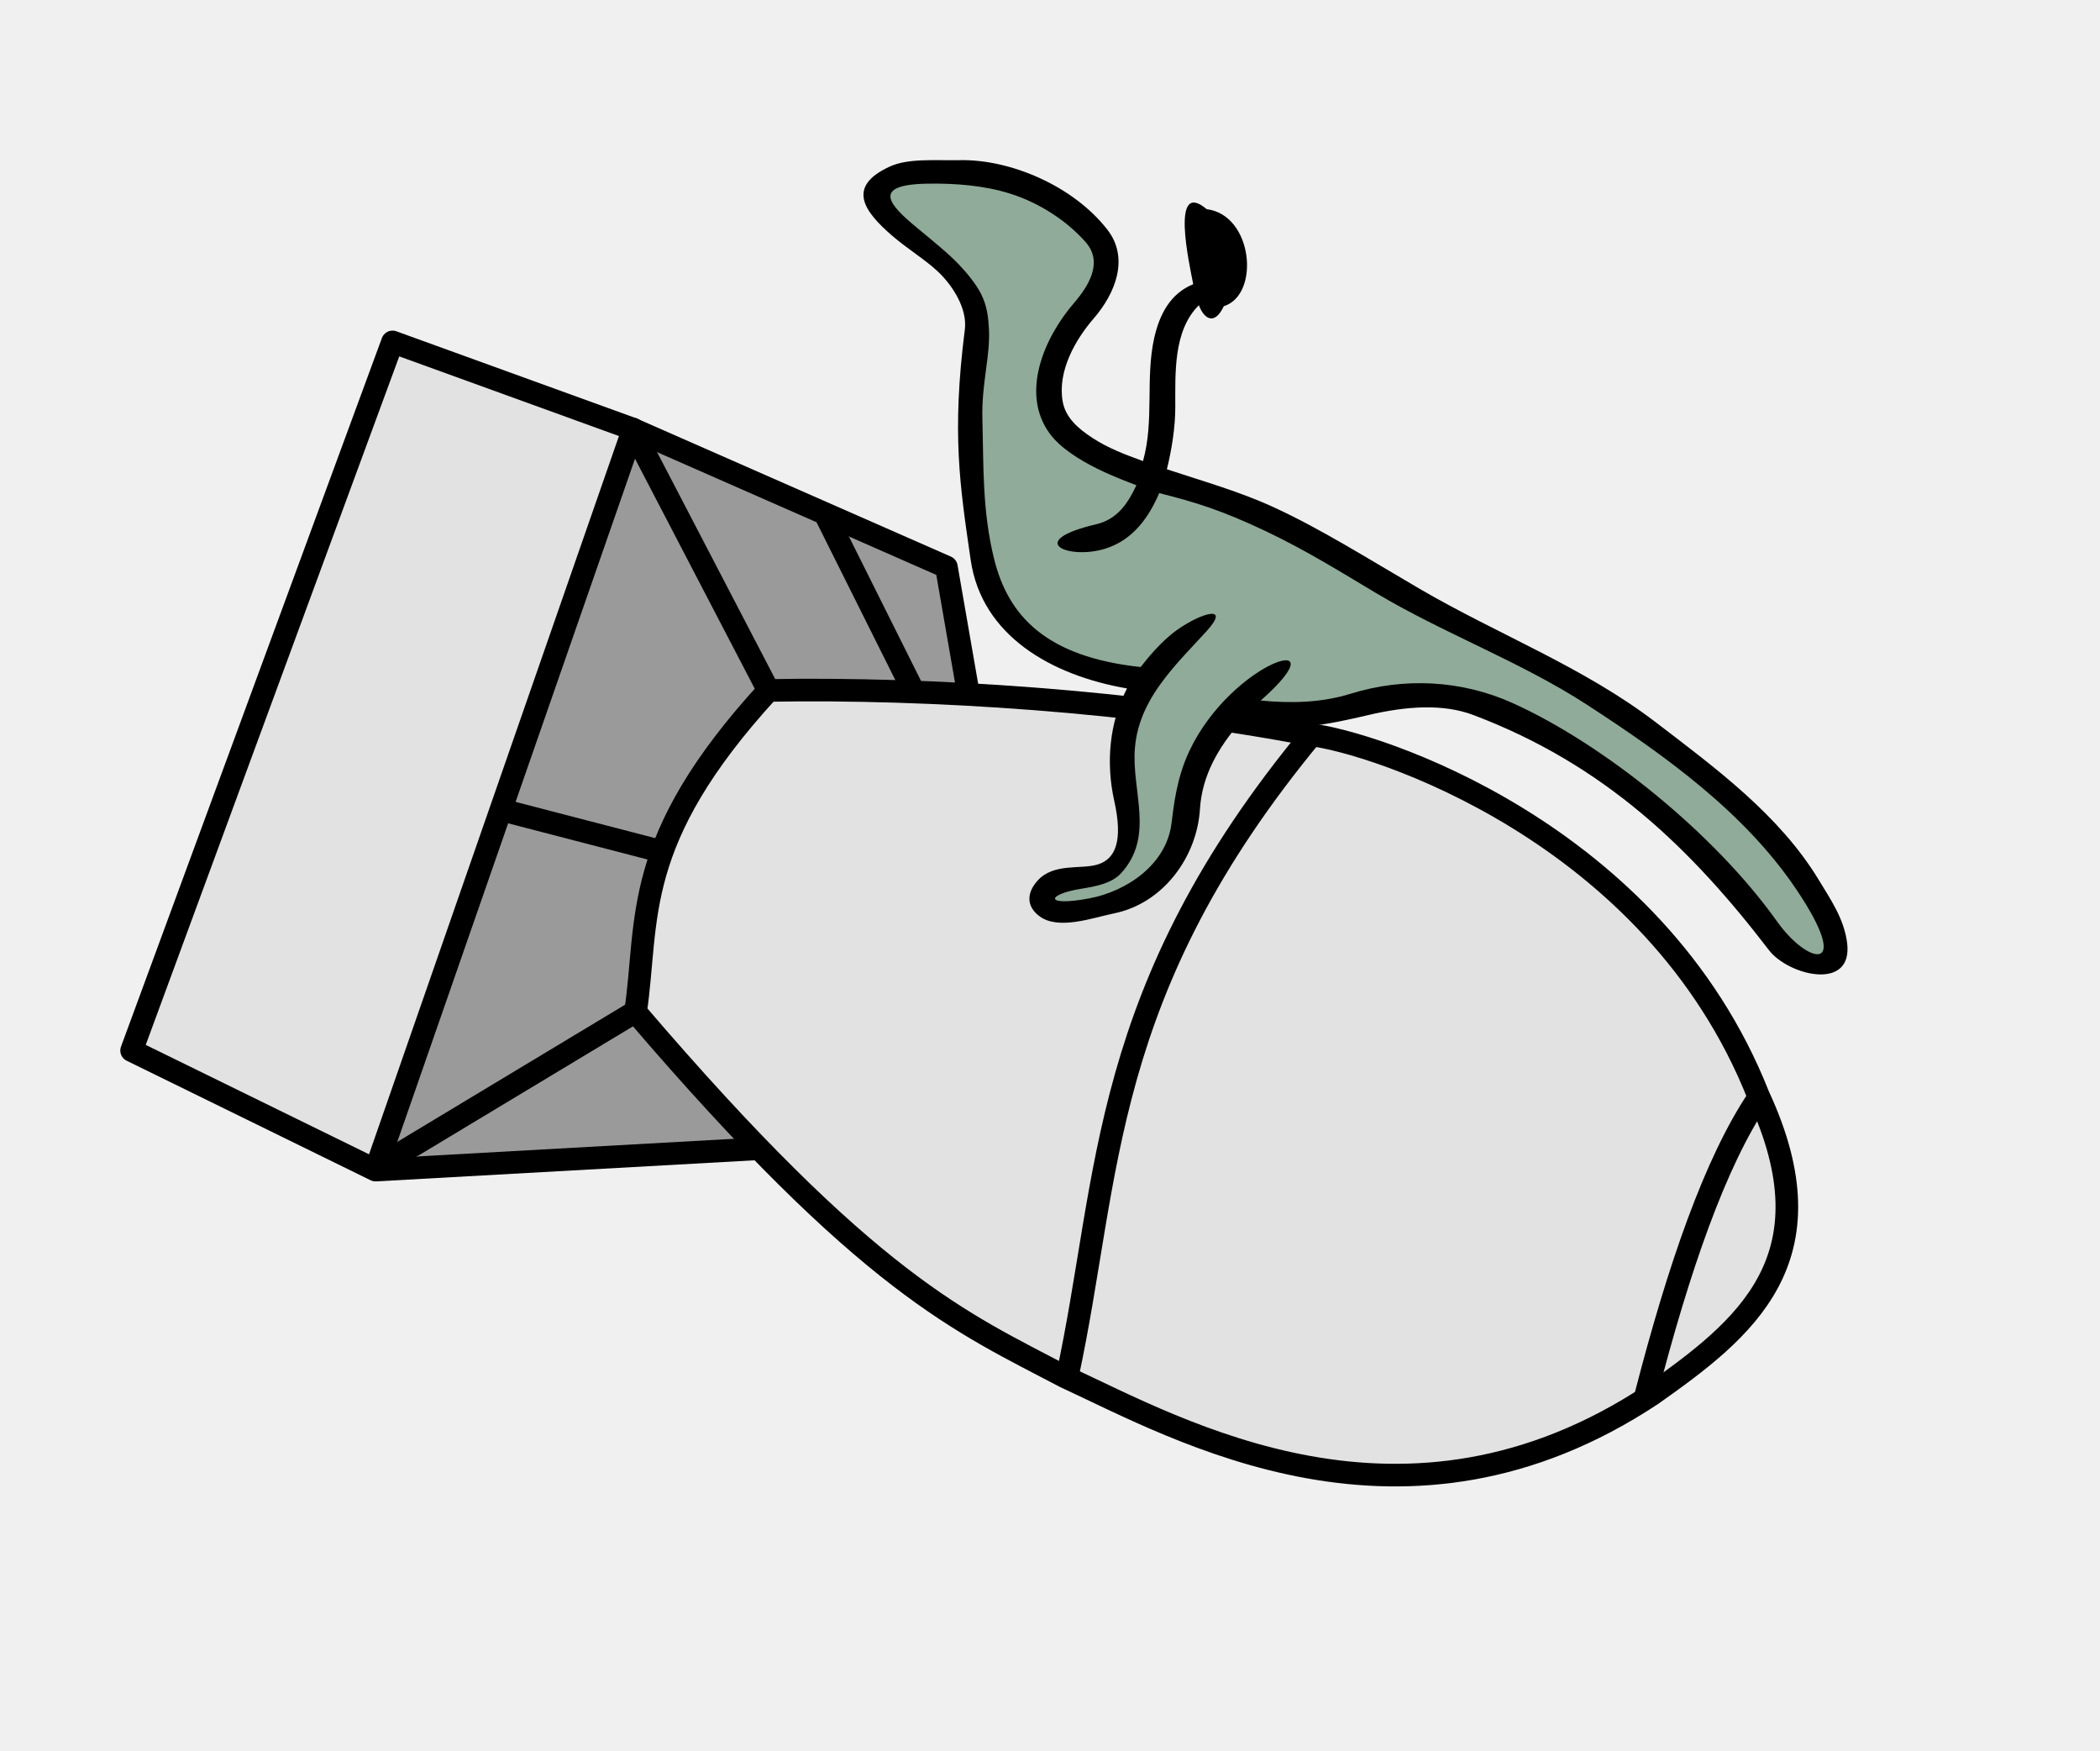
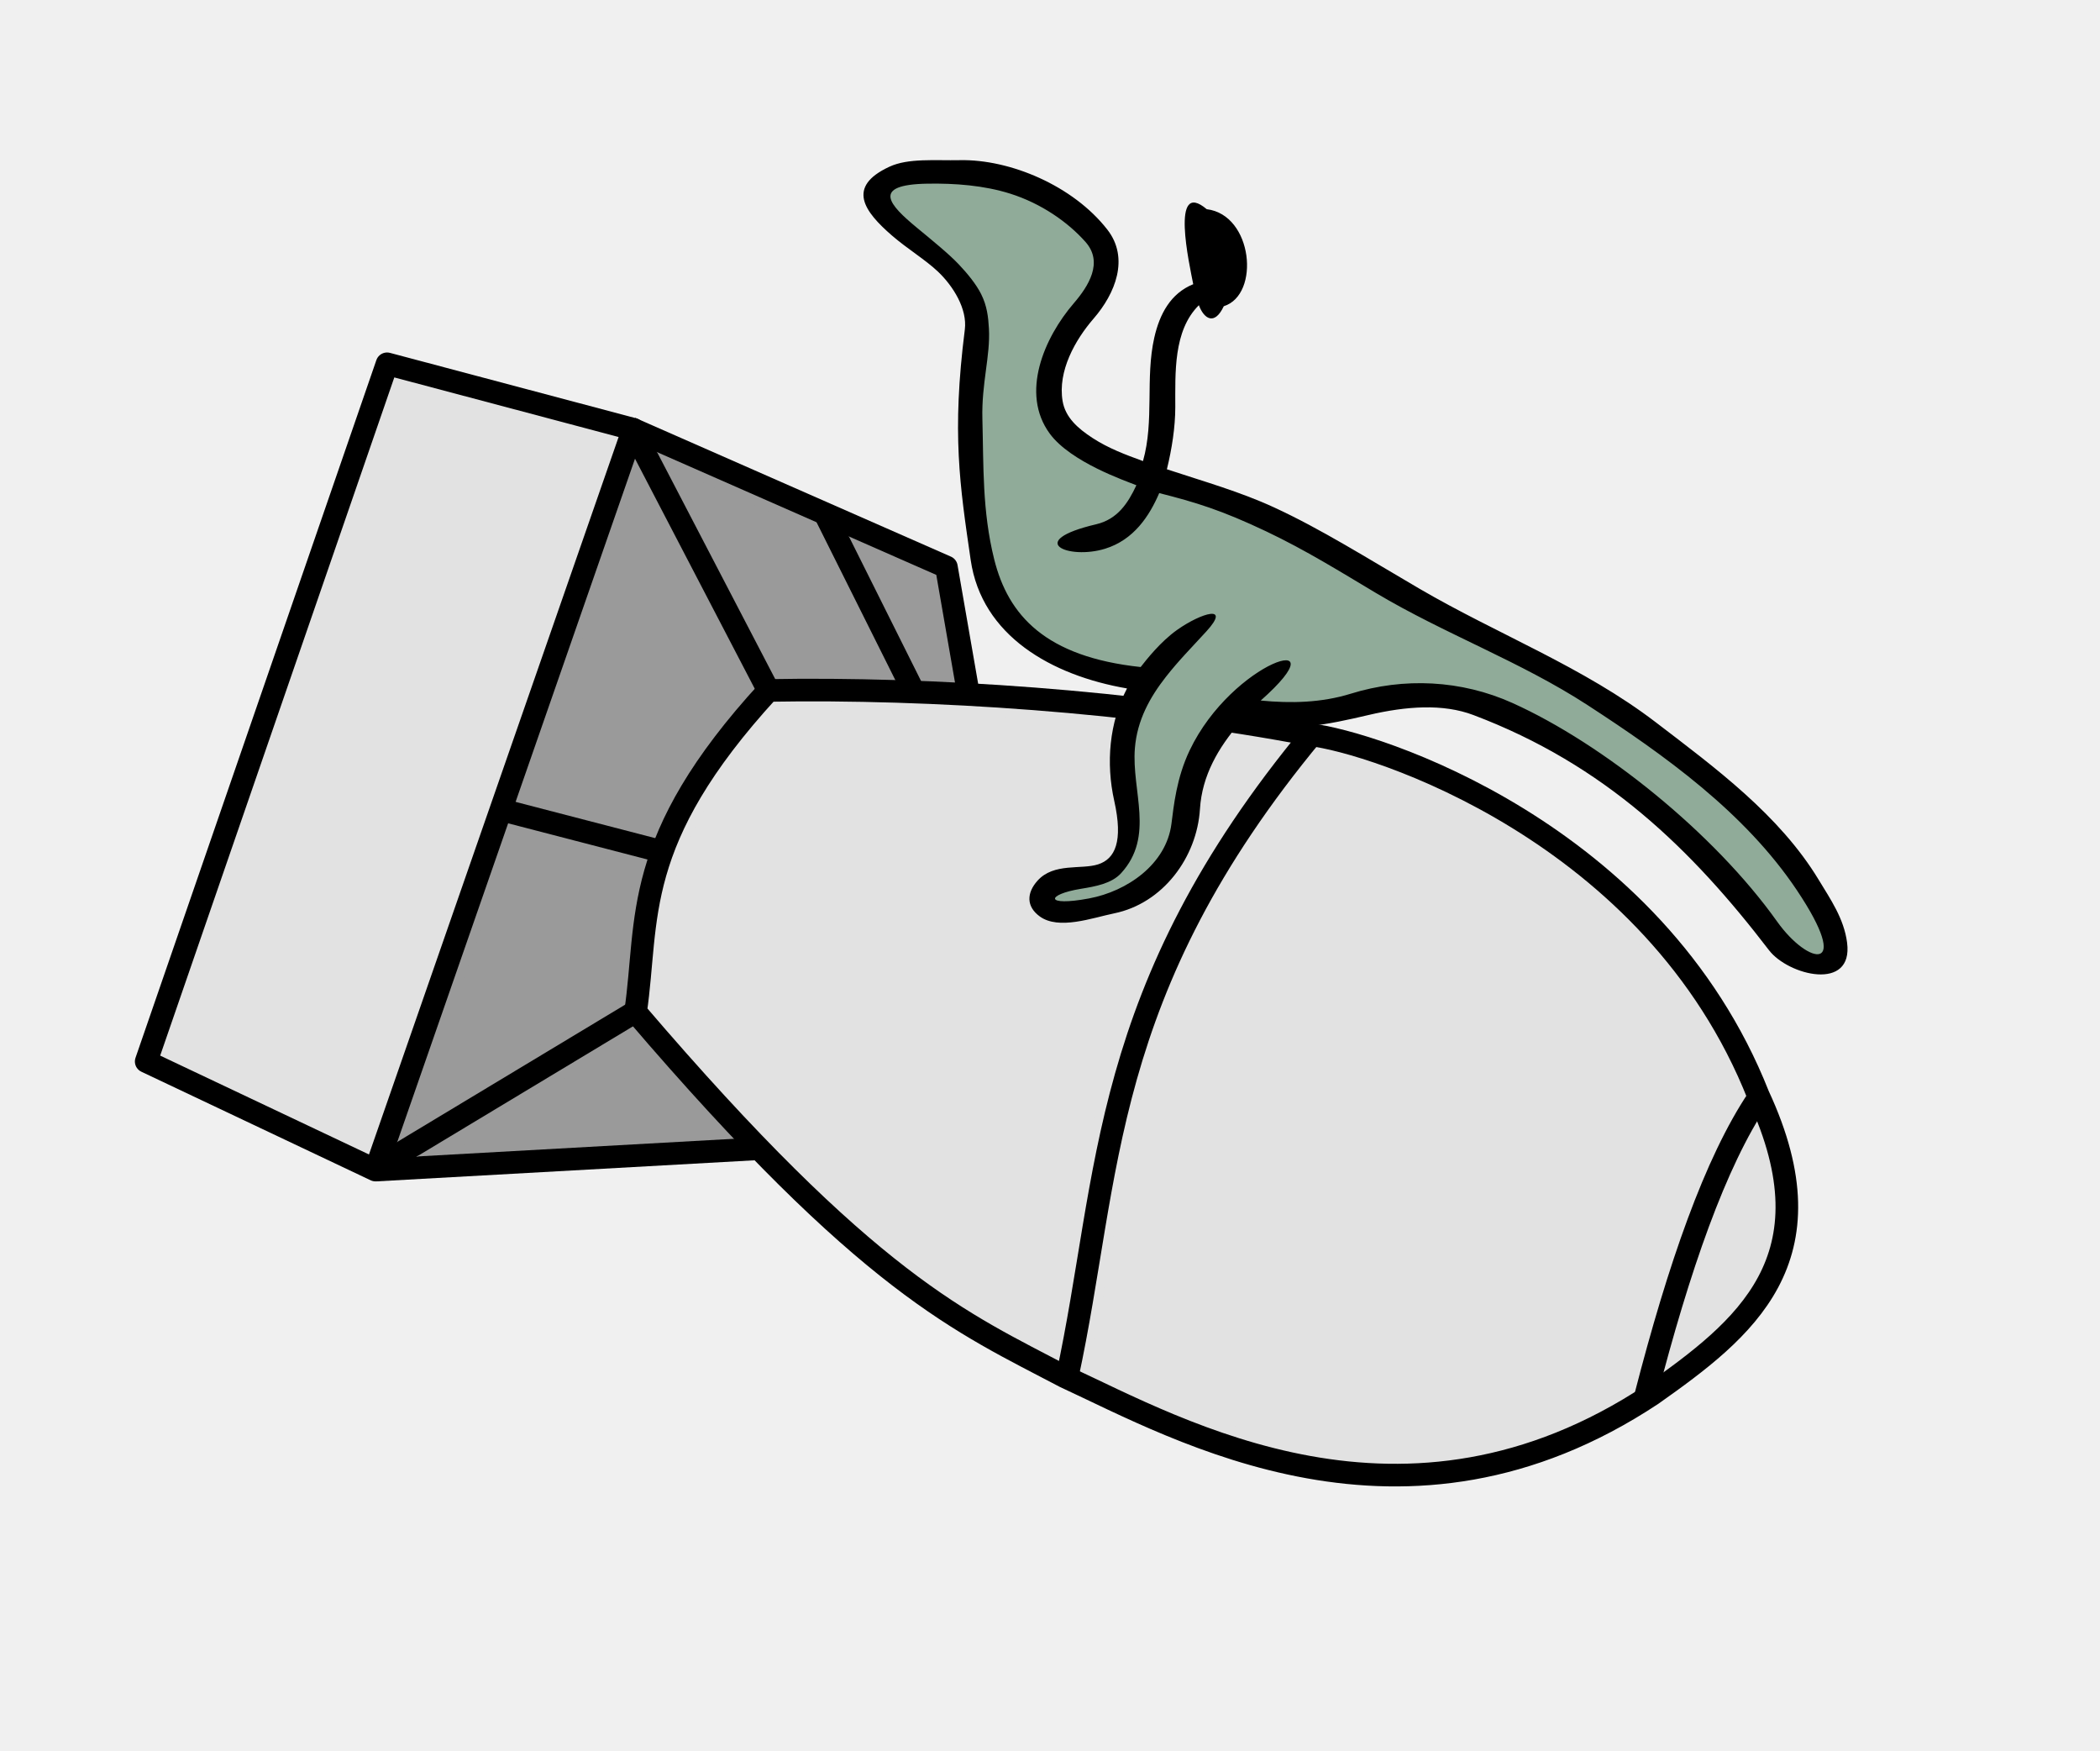
<svg xmlns="http://www.w3.org/2000/svg" width="6in" height="5in" id="svg2985" version="1.1" style="display:inline">
  <defs id="defs2987" />
  <g id="layer1" style="display:inline">
    <g id="layer2" style="display:inline" transform="translate(-211.6181,-124.0045)">
      <g id="g3445">
        <path id="path3963" d="m 668.831,498.342 c 0,-0.134 0.292,-1.15 0.649,-2.257 0.357,-1.107 2.239,-7.392 4.183,-13.966 4.515,-15.275 10.097,-30.17 15.414,-41.135 3.116,-6.425 4.347,-8.37 4.794,-7.572 0.331,0.591 1.394,4.125 2.363,7.854 4.174,16.064 1.239,29.397 -9.176,41.695 -4.731,5.586 -18.227,16.974 -18.227,15.38 z" style="fill:#e2e2e2;fill-opacity:1;stroke:#e2e2e2;stroke-width:4.306;stroke-linecap:butt;stroke-linejoin:round;stroke-miterlimit:4;stroke-dasharray:none;stroke-opacity:1" />
        <path id="path3965" d="m 584.114,524.533 c -0.955,-0.138 -4.548,-0.601 -7.986,-1.03 -13.426,-1.673 -30.879,-6.968 -47.914,-14.536 -16.037,-7.125 -19.79,-9.017 -19.79,-9.979 0,-0.519 0.635,-4.025 1.412,-7.791 0.776,-3.766 2.033,-10.753 2.792,-15.527 8.161,-51.331 16.065,-77.343 32.071,-105.549 9.854,-17.364 26.492,-40.275 29.248,-40.275 5.058,0 22.273,6.066 35.512,12.514 34.701,16.9 61.059,42.128 76.414,73.137 l 4.417,8.92 -1.685,2.67 c -8.052,12.756 -17.378,36.918 -25.31,65.579 -2.681,9.688 -3.809,12.753 -5.036,13.691 -0.869,0.665 -5.643,3.223 -10.608,5.685 -12.705,6.3 -25.934,10.322 -40.152,12.21 -5.071,0.673 -19.474,0.846 -23.386,0.281 l 0,0 z" style="fill:#e2e2e2;fill-opacity:1;stroke:#e2e2e2;stroke-width:4.306;stroke-linecap:butt;stroke-linejoin:round;stroke-miterlimit:4;stroke-dasharray:none;stroke-opacity:1" />
        <path style="fill:#e2e2e2;fill-opacity:1;stroke:#e2e2e2;stroke-width:4.306;stroke-linecap:butt;stroke-linejoin:round;stroke-miterlimit:4;stroke-dasharray:none;stroke-opacity:1" d="m 212.438,192.457 -5.555,6.748 c -18.926,22.996 -24.825,37.004 -27.76,65.922 -0.941,9.273 -0.969,11.201 -0.18,12.15 15.329,18.454 46.529,50.545 60.576,62.309 14.329,11.999 22.972,17.888 40.273,27.434 5.347,2.95 9.928,5.155 10.178,4.9 0.43,-0.438 2.085,-9.345 7.893,-42.475 4.314,-24.608 8.578,-40.65 15.414,-57.982 8.042,-20.389 19.011,-39.648 33.838,-59.406 3.278,-4.369 5.723,-8.021 5.43,-8.117 -0.293,-0.096 -3.704,-0.739 -7.578,-1.43 l -7.045,-1.256 -32.238,-4.25 -8.084,-0.832 c -17.141,-1.761 -37.494,-2.856 -60.859,-3.277 l -24.303,-0.438 z" transform="translate(211.6181,124.0045)" id="path3967" />
      </g>
-       <path style="fill:#e2e2e2;fill-opacity:1;stroke:#e2e2e2;stroke-width:4.306;stroke-linecap:butt;stroke-linejoin:round;stroke-miterlimit:4;stroke-dasharray:none;stroke-opacity:1" d="m 282.051,425.018 c -18.148,-8.899 -29.483,-14.834 -29.438,-15.414 0.054,-0.688 68.1,-186.199 68.665,-187.199 0.224,-0.396 58.994,21.237 59.15,21.772 0.298,1.02 -67.462,194.919 -68.188,195.122 -0.373,0.104 -13.959,-6.322 -30.19,-14.281 z" id="path3969" />
+       <path style="fill:#e2e2e2;fill-opacity:1;stroke:#e2e2e2;stroke-width:4.306;stroke-linecap:butt;stroke-linejoin:round;stroke-miterlimit:4;stroke-dasharray:none;stroke-opacity:1" d="m 253.113,413.854 c -0.608,-0.327 65.35,-187.699 65.915,-188.699 0.224,-0.396 63.994,16.737 64.15,17.272 0.298,1.02 -69.003,200.937 -69.688,200.622 -18.525,-8.506 -39.504,-17.968 -60.378,-29.195 z" id="path3969" />
      <path style="fill:#9a9a9a;fill-opacity:1;stroke:#9a9a9a;stroke-width:4.306;stroke-linecap:butt;stroke-linejoin:round;stroke-miterlimit:4;stroke-dasharray:none;stroke-opacity:1" d="m 393.436,249.463 c -0.2,0.2 6.305,12.865 25.156,48.969 l 5.875,11.281 15.938,0 15.938,0 -10.531,-21.094 -10.562,-21.125 -20.781,-9.125 c -11.436,-5.019 -20.908,-9.03 -21.031,-8.906 z m -7.844,2.125 c -0.156,0.46 -7.419,21.28 -16.125,46.281 -8.706,25.001 -15.729,45.584 -15.594,45.719 0.135,0.135 8.498,2.371 18.562,4.969 10.064,2.598 18.322,4.67 18.375,4.625 0.053,-0.045 1.835,-3.457 3.969,-7.594 4.478,-8.684 9.434,-15.984 17.531,-25.875 l 5.75,-7 -16.094,-30.969 c -8.85,-17.04 -16.219,-30.616 -16.375,-30.156 z m 60.469,20.969 c -0.118,0.111 4.039,8.678 9.219,19.031 l 9.406,18.812 4.156,0 c 2.29,0 4.156,-0.06 4.156,-0.156 0,-1.266 -4.9,-27.9 -5.188,-28.188 -0.601,-0.601 -21.505,-9.732 -21.75,-9.5 z m -94.25,78.094 c -0.544,0.019 -28.881,79.697 -30.062,84.531 -0.187,0.764 58.653,-34.108 60.531,-35.875 0.313,-0.295 1.017,-5.039 1.562,-10.531 1.058,-10.643 2.43,-19.577 3.938,-25.312 l 0.938,-3.5 -18.094,-4.688 c -9.952,-2.563 -18.416,-4.639 -18.812,-4.625 z m 33.188,55.594 c -0.371,0 -55.759,33.257 -56.625,34 -0.3,0.257 1.106,0.36 3.125,0.219 4.703,-0.329 78.224,-4.375 79.5,-4.375 0.528,0 -5.029,-6.726 -12.344,-14.938 -7.314,-8.211 -13.473,-14.906 -13.656,-14.906 z" id="path3971" />
    </g>
-     <g id="g3821" style="display:inline" transform="translate(-211.6181,-124.0045)">
+     <g id="g3821" style="display:inline;opacity:1" transform="translate(-211.6181,-124.0045)">
      <g id="g3852" transform="translate(13.74839,-23.56868)">
-         <path style="fill:none;stroke:#000000;stroke-width:6.201;stroke-linecap:butt;stroke-linejoin:round;stroke-miterlimit:4;stroke-dasharray:none;stroke-opacity:1" d="m 233.968,435.652 71.565,-194.319 66.041,23.937 -70.706,203.157 z" id="path3002" />
+         <path style="fill:none;stroke:#000000;stroke-width:6.201;stroke-linecap:butt;stroke-linejoin:round;stroke-miterlimit:4;stroke-dasharray:none;stroke-opacity:1" d="m 237.968,438.652 66.065,-191.319 67.541,17.937 -70.706,203.157 z" id="path3002" />
        <path style="fill:none;stroke:#000000;stroke-width:6.201;stroke-linecap:butt;stroke-linejoin:miter;stroke-miterlimit:4;stroke-dasharray:none;stroke-opacity:1" d="M 379.186,381.027 334.749,369.488" id="path3824" />
        <path style="fill:none;stroke:#000000;stroke-width:6.201;stroke-linecap:butt;stroke-linejoin:miter;stroke-miterlimit:4;stroke-dasharray:none;stroke-opacity:1" d="m 371.575,425.341 -70.952,42.718" id="path3826" />
        <path style="fill:none;stroke:#000000;stroke-width:6.201;stroke-linecap:butt;stroke-linejoin:miter;stroke-miterlimit:4;stroke-dasharray:none;stroke-opacity:1" d="m 405.129,462.622 -104.284,5.814" id="path3828" />
        <path style="fill:none;stroke:#000000;stroke-width:6.201;stroke-linecap:butt;stroke-linejoin:miter;stroke-miterlimit:4;stroke-dasharray:none;stroke-opacity:1" d="M 408.635,336.92 371.329,265.27" id="path3830" />
        <path style="fill:none;stroke:#000000;stroke-width:6.201;stroke-linecap:butt;stroke-linejoin:miter;stroke-miterlimit:4;stroke-dasharray:none;stroke-opacity:1" d="M 448.215,336.674 424.003,288.187" id="path3832" />
        <path style="fill:none;stroke:#000000;stroke-width:6.201;stroke-linecap:butt;stroke-linejoin:round;stroke-miterlimit:4;stroke-dasharray:none;stroke-opacity:1" d="M 463.517,337.94 457.452,303.049 370.856,264.989" id="path3834" />
        <path style="fill:none;stroke:#000000;stroke-width:6.201;stroke-linecap:butt;stroke-linejoin:miter;stroke-miterlimit:4;stroke-dasharray:none;stroke-opacity:1" d="m 408.654,336.903 c -37.893,41.277 -32.733,62.683 -36.456,88.189 64.067,74.928 89.488,85.122 117.701,99.993 31.607,14.621 93.109,49.905 161.101,4.861 25.211,-17.807 50.045,-37.02 29.165,-81.939 C 651.443,375.325 574.091,350.939 557.255,349.055 509.137,339.78 452.896,336.118 408.654,336.903 Z" id="path3836" />
        <path style="fill:none;stroke:#000000;stroke-width:6.201;stroke-linecap:butt;stroke-linejoin:miter;stroke-miterlimit:4;stroke-dasharray:none;stroke-opacity:1" d="m 557.949,348.708 c -58.828,70.918 -55.385,121.078 -67.357,176.377" id="path3838" />
        <path style="fill:none;stroke:#000000;stroke-width:6.201;stroke-linecap:butt;stroke-linejoin:miter;stroke-miterlimit:4;stroke-dasharray:none;stroke-opacity:1" d="m 680.164,448.701 c -11.825,17.54 -21.847,46.498 -30.901,81.592" id="path3840" />
      </g>
    </g>
    <g id="layer5" style="display:inline">
      <path style="opacity:1;fill:#90ab99;fill-opacity:1;stroke:#90ab99;stroke-width:7.2;stroke-miterlimit:4;stroke-dasharray:none;stroke-opacity:1" d="m 495.691,260.331 c -2.611,-1.37 -5.668,-4.734 -12.251,-13.48 -15.758,-20.935 -42.331,-42.343 -66.105,-53.254 -11.098,-5.094 -16.333,-6.259 -27.894,-6.211 -8.575,0.036 -12.363,0.61 -21.5,3.262 -3.013,0.874 -5.502,1.135 -12.668,1.328 l -8.918,0.24 3.246,-3.327 c 3.922,-4.02 5.309,-6.533 4.21,-7.631 -0.601,-0.601 -1.106,-0.63 -2.847,-0.161 -6.088,1.639 -16.079,10.153 -21.216,18.079 -5.114,7.89 -7.292,14.002 -8.506,23.869 -0.896,7.277 -2.57,10.779 -7.268,15.203 -3.922,3.693 -8.13,6.038 -13.125,7.315 -4.99,1.276 -10.185,1.804 -10.632,1.082 -0.496,-0.803 2.247,-1.828 7.5,-2.8 5.785,-1.071 8.034,-2.092 10.406,-4.726 4.641,-5.152 5.493,-10.116 4.038,-23.516 -0.779,-7.178 -0.829,-9.055 -0.317,-12.038 1.302,-7.592 4.755,-14.014 11.807,-21.961 2.075,-2.337 5.126,-5.775 6.781,-7.638 5.176,-5.828 3.731,-7.511 -3.454,-4.024 -3.083,1.497 -4.801,2.851 -9.24,7.286 l -5.452,5.448 -4.798,-0.809 c -9.807,-1.654 -18.548,-5.501 -24.028,-10.575 -9.611,-8.898 -12.791,-20.443 -13.825,-50.188 -0.276,-7.936 -0.162,-10.493 0.8,-18 2.588,-20.202 0.304,-25.567 -16.745,-39.321 -6.353,-5.125 -9.366,-8.359 -9.157,-9.827 0.4,-2.814 8.141,-3.965 19.364,-2.878 12.196,1.181 21.298,4.687 29.062,11.195 5.121,4.292 6.699,6.648 6.68,9.975 -0.018,3.274 -1.062,5.324 -5.668,11.127 -4.202,5.294 -8.134,12.983 -9.246,18.079 -2.795,12.808 2.545,21.034 18.449,28.418 2.484,1.153 5.362,2.371 6.396,2.705 l 1.879,0.608 -0.879,1.532 c -1.684,2.932 -5.512,6.662 -7.956,7.751 -1.333,0.594 -4.186,1.581 -6.339,2.193 -6.088,1.731 -7.928,3.876 -4.981,5.807 1.062,0.696 2.388,0.884 6.157,0.876 4.442,-0.01 5.064,-0.139 8.272,-1.714 4.09,-2.01 7.67,-5.486 10.334,-10.036 1.026,-1.753 1.938,-3.403 2.026,-3.666 0.416,-1.249 25.803,8.183 34.216,12.712 2.535,1.365 10.522,5.928 17.75,10.14 17.992,10.485 21.729,12.505 40.392,21.83 19.995,9.991 22.244,11.258 32.25,18.169 28.444,19.646 39.375,29.673 50.238,46.085 5.423,8.193 7.121,11.667 6.915,14.145 -0.129,1.551 -0.353,1.867 -1.403,1.98 -0.688,0.073 -1.925,-0.221 -2.75,-0.654 z" id="path4677" />
    </g>
    <g id="layer6" style="display:inline" transform="translate(-211.6181,-124.0045)">
      <path style="display:inline;fill:#000000;fill-opacity:1;fill-rule:nonzero;stroke:none" clip-path="none" d="m 455.538,169.738 c -11.89,5.529 -6.814,12.304 0.682,18.812 4.218,3.662 9.224,6.66 12.706,9.973 4.127,3.927 8.048,10.189 7.33,15.855 -3.608,28.467 -1.371,42.721 1.607,63.18 3.024,20.771 22.139,31.654 42.877,35.229 -4.866,9.329 -5.817,20.464 -3.5,30.828 2.494,11.155 0.226,15.902 -4.408,17.405 -4.654,1.509 -12.176,-0.501 -16.642,4.489 -3.024,3.379 -3.086,7.087 0.598,9.781 5.232,3.826 14.48,0.391 20.42,-0.825 13.371,-2.737 22.713,-15.316 23.541,-28.619 0.573,-9.201 5.073,-16.854 10.891,-23.586 12.784,2.878 24.346,0.392 35.307,-2.179 10.444,-2.45 20.472,-3.146 28.76,-0.018 36.174,13.653 59.95,36.869 81.117,64.5 5.31,6.931 23.17,11.409 21.426,-2.061 -0.859,-6.632 -4.57,-11.923 -7.827,-17.299 -10.716,-17.687 -28.308,-30.637 -44.624,-43.117 -19.914,-15.232 -43.316,-24.092 -64.744,-36.59 -14.543,-8.482 -27.111,-16.433 -40.016,-22.372 -9.411,-4.331 -19.167,-7.064 -29.361,-10.437 1.376,-5.608 2.292,-11.526 2.305,-16.971 0.022,-9.409 -0.6,-21.01 6.469,-28.018 1.379,3.699 4.27,5.724 6.834,0.277 10.045,-3.132 8.03,-25.073 -4.68,-26.605 -10.092,-8.514 -4.728,15.253 -3.702,20.568 -6.189,2.505 -9.208,8.135 -10.689,14.69 -2.499,11.055 0.051,22.751 -3.092,33.809 -4.911,-1.785 -9.53,-3.524 -13.829,-6.324 -4.037,-2.629 -7.46,-5.637 -8.218,-10.125 -1.388,-8.217 3.438,-16.78 8.519,-22.643 5.906,-6.814 9.881,-16.522 3.74,-24.393 -9.393,-12.039 -26.672,-19.302 -40.415,-19.027 -6.924,0.139 -14.166,-0.614 -19.384,1.813 z m 53.828,20.623 c 4.962,5.608 0.797,12.131 -3.246,16.83 -8.049,9.353 -14.74,24.618 -6.555,35.738 5.756,7.82 20.832,12.955 23.748,14.135 -2.271,4.86 -5.147,9.321 -11.023,10.704 -19.823,4.663 -7.608,9.813 2.438,6.706 7.882,-2.437 12.147,-8.967 14.848,-15.258 9.968,2.534 16.979,4.631 29.384,10.52 10.853,5.152 20.506,11.183 30.137,16.922 18.816,11.211 39.581,18.752 57.91,30.66 21.224,13.789 43.183,29.477 57.446,50.764 15.46,23.075 3.167,20.665 -5.38,8.65 -17.333,-24.367 -47.799,-48.776 -72.601,-59.952 -14.069,-6.339 -29.808,-7.062 -44.326,-2.559 -8.085,2.508 -16.437,2.685 -24.73,1.885 22.792,-20.174 -7.775,-10.975 -19.501,13.684 -3.608,7.588 -4.344,15.123 -4.99,20.14 -1.423,11.058 -12.124,18.477 -22.594,20.439 -12.294,2.304 -11.809,-1.075 -2.271,-2.633 3.947,-0.644 8.427,-1.41 11.052,-4.279 9.303,-10.169 2.834,-22.477 3.791,-34.297 0.624,-7.705 4.145,-13.983 8.484,-19.528 3.559,-4.549 7.024,-7.999 11.129,-12.498 6.844,-7.5 -1.366,-5.102 -7.982,-0.435 -4.625,3.262 -8.512,8.257 -10.047,10.218 -26.075,-2.792 -36.334,-14.129 -40.175,-29.542 -3.306,-13.265 -2.895,-25.609 -3.238,-38.501 -0.261,-9.815 2.222,-17.258 1.791,-24.793 -0.178,-3.123 -0.495,-6.148 -2.137,-9.437 -1.337,-2.678 -3.732,-5.622 -6.191,-8.21 -2.742,-2.886 -7.292,-6.568 -11.456,-10.012 -7.474,-6.181 -12.724,-11.793 2.921,-12.054 7.507,-0.126 15.521,0.466 22.721,2.745 8.457,2.677 15.789,7.762 20.642,13.247 z" id="path3433" />
    </g>
  </g>
  <g id="layer3" style="display:none">
    <g id="layer7" style="display:none">
      <rect style="opacity:1;fill:#000000;fill-opacity:1;stroke:#b0b0b0;stroke-opacity:1" id="rect3451" width="540" height="450" x="0" y="0" />
    </g>
    <g transform="translate(-211.6181,-124.0045)" style="display:inline" id="g3485">
      <g id="g3487" style="fill:#a9a9a9;fill-opacity:1;stroke:#a9a9a9;stroke-opacity:1">
        <path style="fill:#a9a9a9;fill-opacity:1;stroke:#a9a9a9;stroke-width:4.306;stroke-linecap:butt;stroke-linejoin:round;stroke-miterlimit:4;stroke-dasharray:none;stroke-opacity:1" d="m 668.831,498.342 c 0,-0.134 0.292,-1.15 0.649,-2.257 0.357,-1.107 2.239,-7.392 4.183,-13.966 4.515,-15.275 10.097,-30.17 15.414,-41.135 3.116,-6.425 4.347,-8.37 4.794,-7.572 0.331,0.591 1.394,4.125 2.363,7.854 4.174,16.064 1.239,29.397 -9.176,41.695 -4.731,5.586 -18.227,16.974 -18.227,15.38 z" id="path3489" />
        <path style="fill:#a9a9a9;fill-opacity:1;stroke:#a9a9a9;stroke-width:4.306;stroke-linecap:butt;stroke-linejoin:round;stroke-miterlimit:4;stroke-dasharray:none;stroke-opacity:1" d="m 584.114,524.533 c -0.955,-0.138 -4.548,-0.601 -7.986,-1.03 -13.426,-1.673 -30.879,-6.968 -47.914,-14.536 -16.037,-7.125 -19.79,-9.017 -19.79,-9.979 0,-0.519 0.635,-4.025 1.412,-7.791 0.776,-3.766 2.033,-10.753 2.792,-15.527 8.161,-51.331 16.065,-77.343 32.071,-105.549 9.854,-17.364 26.492,-40.275 29.248,-40.275 5.058,0 22.273,6.066 35.512,12.514 34.701,16.9 61.059,42.128 76.414,73.137 l 4.417,8.92 -1.685,2.67 c -8.052,12.756 -17.378,36.918 -25.31,65.579 -2.681,9.688 -3.809,12.753 -5.036,13.691 -0.869,0.665 -5.643,3.223 -10.608,5.685 -12.705,6.3 -25.934,10.322 -40.152,12.21 -5.071,0.673 -19.474,0.846 -23.386,0.281 l 0,0 z" id="path3491" />
        <path style="fill:#a9a9a9;fill-opacity:1;stroke:#a9a9a9;stroke-width:4.306;stroke-linecap:butt;stroke-linejoin:round;stroke-miterlimit:4;stroke-dasharray:none;stroke-opacity:1" d="m 212.438,192.457 -5.555,6.748 c -18.926,22.996 -24.825,37.004 -27.76,65.922 -0.941,9.273 -0.969,11.201 -0.18,12.15 15.329,18.454 46.529,50.545 60.576,62.309 14.329,11.999 22.972,17.888 40.273,27.434 5.347,2.95 9.928,5.155 10.178,4.9 0.43,-0.438 2.085,-9.345 7.893,-42.475 4.314,-24.608 8.578,-40.65 15.414,-57.982 8.042,-20.389 19.011,-39.648 33.838,-59.406 3.278,-4.369 5.723,-8.021 5.43,-8.117 -0.293,-0.096 -3.704,-0.739 -7.578,-1.43 l -7.045,-1.256 -32.238,-4.25 -8.084,-0.832 c -17.141,-1.761 -37.494,-2.856 -60.859,-3.277 l -24.303,-0.438 z" transform="translate(211.6181,124.0045)" id="path3493" />
      </g>
-       <path id="path3495" d="m 282.051,425.018 c -18.148,-8.899 -29.483,-14.834 -29.438,-15.414 0.054,-0.688 68.1,-186.199 68.665,-187.199 0.224,-0.396 58.994,21.237 59.15,21.772 0.298,1.02 -67.462,194.919 -68.188,195.122 -0.373,0.104 -13.959,-6.322 -30.19,-14.281 z" style="fill:#a9a9a9;fill-opacity:1;stroke:#a9a9a9;stroke-width:4.306;stroke-linecap:butt;stroke-linejoin:round;stroke-miterlimit:4;stroke-dasharray:none;stroke-opacity:1" />
+       <path id="path3495" d="m 254.363,413.604 c -0.609,-0.324 64.1,-186.949 64.665,-187.949 0.224,-0.396 63.244,17.237 63.4,17.772 0.298,1.02 -68.505,198.44 -69.188,198.122 -17.775,-8.256 -34.504,-14.968 -58.878,-27.945 z" style="fill:#a9a9a9;fill-opacity:1;stroke:#a9a9a9;stroke-width:4.306;stroke-linecap:butt;stroke-linejoin:round;stroke-miterlimit:4;stroke-dasharray:none;stroke-opacity:1" />
      <path id="path3497" d="m 393.436,249.463 c -0.2,0.2 6.305,12.865 25.156,48.969 l 5.875,11.281 15.938,0 15.938,0 -10.531,-21.094 -10.562,-21.125 -20.781,-9.125 c -11.436,-5.019 -20.908,-9.03 -21.031,-8.906 z m -7.844,2.125 c -0.156,0.46 -7.419,21.28 -16.125,46.281 -8.706,25.001 -15.729,45.584 -15.594,45.719 0.135,0.135 8.498,2.371 18.562,4.969 10.064,2.598 18.322,4.67 18.375,4.625 0.053,-0.045 1.835,-3.457 3.969,-7.594 4.478,-8.684 9.434,-15.984 17.531,-25.875 l 5.75,-7 -16.094,-30.969 c -8.85,-17.04 -16.219,-30.616 -16.375,-30.156 z m 60.469,20.969 c -0.118,0.111 4.039,8.678 9.219,19.031 l 9.406,18.812 4.156,0 c 2.29,0 4.156,-0.06 4.156,-0.156 0,-1.266 -4.9,-27.9 -5.188,-28.188 -0.601,-0.601 -21.505,-9.732 -21.75,-9.5 z m -94.25,78.094 c -0.544,0.019 -28.881,79.697 -30.062,84.531 -0.187,0.764 58.653,-34.108 60.531,-35.875 0.313,-0.295 1.017,-5.039 1.562,-10.531 1.058,-10.643 2.43,-19.577 3.938,-25.312 l 0.938,-3.5 -18.094,-4.688 c -9.952,-2.563 -18.416,-4.639 -18.812,-4.625 z m 33.188,55.594 c -0.371,0 -55.759,33.257 -56.625,34 -0.3,0.257 1.106,0.36 3.125,0.219 4.703,-0.329 78.224,-4.375 79.5,-4.375 0.528,0 -5.029,-6.726 -12.344,-14.938 -7.314,-8.211 -13.473,-14.906 -13.656,-14.906 z" style="fill:#686868;fill-opacity:1;stroke:#686868;stroke-width:4.306;stroke-linecap:butt;stroke-linejoin:round;stroke-miterlimit:4;stroke-dasharray:none;stroke-opacity:1" />
    </g>
    <g transform="translate(-211.6181,-124.0045)" style="display:inline" id="g3457">
-       <g transform="translate(13.74839,-23.56868)" id="g3459" style="stroke:#ffffff">
-         <path id="path3461" d="m 233.968,435.652 71.565,-194.319 66.041,23.937 -70.706,203.157 z" style="fill:none;stroke:#ffffff;stroke-width:6.201;stroke-linecap:butt;stroke-linejoin:round;stroke-miterlimit:4;stroke-dasharray:none;stroke-opacity:1" />
-         <path id="path3463" d="M 379.186,381.027 334.749,369.488" style="fill:none;stroke:#ffffff;stroke-width:6.201;stroke-linecap:butt;stroke-linejoin:miter;stroke-miterlimit:4;stroke-dasharray:none;stroke-opacity:1" />
-         <path id="path3465" d="m 371.575,425.341 -70.952,42.718" style="fill:none;stroke:#ffffff;stroke-width:6.201;stroke-linecap:butt;stroke-linejoin:miter;stroke-miterlimit:4;stroke-dasharray:none;stroke-opacity:1" />
-         <path id="path3467" d="m 405.129,462.622 -104.284,5.814" style="fill:none;stroke:#ffffff;stroke-width:6.201;stroke-linecap:butt;stroke-linejoin:miter;stroke-miterlimit:4;stroke-dasharray:none;stroke-opacity:1" />
-         <path id="path3469" d="M 408.635,336.92 371.329,265.27" style="fill:none;stroke:#ffffff;stroke-width:6.201;stroke-linecap:butt;stroke-linejoin:miter;stroke-miterlimit:4;stroke-dasharray:none;stroke-opacity:1" />
-         <path id="path3471" d="M 448.215,336.674 424.003,288.187" style="fill:none;stroke:#ffffff;stroke-width:6.201;stroke-linecap:butt;stroke-linejoin:miter;stroke-miterlimit:4;stroke-dasharray:none;stroke-opacity:1" />
-         <path id="path3473" d="M 463.517,337.94 457.452,303.049 370.856,264.989" style="fill:none;stroke:#ffffff;stroke-width:6.201;stroke-linecap:butt;stroke-linejoin:round;stroke-miterlimit:4;stroke-dasharray:none;stroke-opacity:1" />
-         <path id="path3475" d="m 408.654,336.903 c -37.893,41.277 -32.733,62.683 -36.456,88.189 64.067,74.928 89.488,85.122 117.701,99.993 31.607,14.621 93.109,49.905 161.101,4.861 25.211,-17.807 50.045,-37.02 29.165,-81.939 C 651.443,375.325 574.091,350.939 557.255,349.055 509.137,339.78 452.896,336.118 408.654,336.903 Z" style="fill:none;stroke:#ffffff;stroke-width:6.201;stroke-linecap:butt;stroke-linejoin:miter;stroke-miterlimit:4;stroke-dasharray:none;stroke-opacity:1" />
-         <path id="path3477" d="m 557.949,348.708 c -58.828,70.918 -55.385,121.078 -67.357,176.377" style="fill:none;stroke:#ffffff;stroke-width:6.201;stroke-linecap:butt;stroke-linejoin:miter;stroke-miterlimit:4;stroke-dasharray:none;stroke-opacity:1" />
-         <path id="path3479" d="m 680.164,448.701 c -11.825,17.54 -21.847,46.498 -30.901,81.592" style="fill:none;stroke:#ffffff;stroke-width:6.201;stroke-linecap:butt;stroke-linejoin:miter;stroke-miterlimit:4;stroke-dasharray:none;stroke-opacity:1" />
+       <g id="g3852-3" transform="translate(13.74839,-23.56868)" style="display:inline;opacity:1">
+         <path style="fill:none;stroke:#ffffff;stroke-width:6.201;stroke-linecap:butt;stroke-linejoin:round;stroke-miterlimit:4;stroke-dasharray:none;stroke-opacity:1" d="m 237.968,438.652 66.065,-191.319 67.541,17.937 -70.706,203.157 z" id="path3002-6" />
+         <path style="fill:none;stroke:#ffffff;stroke-width:6.201;stroke-linecap:butt;stroke-linejoin:miter;stroke-miterlimit:4;stroke-dasharray:none;stroke-opacity:1" d="M 379.186,381.027 334.749,369.488" id="path3824-7" />
+         <path style="fill:none;stroke:#ffffff;stroke-width:6.201;stroke-linecap:butt;stroke-linejoin:miter;stroke-miterlimit:4;stroke-dasharray:none;stroke-opacity:1" d="m 371.575,425.341 -70.952,42.718" id="path3826-5" />
+         <path style="fill:none;stroke:#ffffff;stroke-width:6.201;stroke-linecap:butt;stroke-linejoin:miter;stroke-miterlimit:4;stroke-dasharray:none;stroke-opacity:1" d="m 405.129,462.622 -104.284,5.814" id="path3828-3" />
+         <path style="fill:none;stroke:#ffffff;stroke-width:6.201;stroke-linecap:butt;stroke-linejoin:miter;stroke-miterlimit:4;stroke-dasharray:none;stroke-opacity:1" d="M 408.635,336.92 371.329,265.27" id="path3830-5" />
+         <path style="fill:none;stroke:#ffffff;stroke-width:6.201;stroke-linecap:butt;stroke-linejoin:miter;stroke-miterlimit:4;stroke-dasharray:none;stroke-opacity:1" d="M 448.215,336.674 424.003,288.187" id="path3832-6" />
+         <path style="fill:none;stroke:#ffffff;stroke-width:6.201;stroke-linecap:butt;stroke-linejoin:round;stroke-miterlimit:4;stroke-dasharray:none;stroke-opacity:1" d="M 463.517,337.94 457.452,303.049 370.856,264.989" id="path3834-2" />
+         <path style="fill:none;stroke:#ffffff;stroke-width:6.201;stroke-linecap:butt;stroke-linejoin:miter;stroke-miterlimit:4;stroke-dasharray:none;stroke-opacity:1" d="m 408.654,336.903 c -37.893,41.277 -32.733,62.683 -36.456,88.189 64.067,74.928 89.488,85.122 117.701,99.993 31.607,14.621 93.109,49.905 161.101,4.861 25.211,-17.807 50.045,-37.02 29.165,-81.939 C 651.443,375.325 574.091,350.939 557.255,349.055 509.137,339.78 452.896,336.118 408.654,336.903 Z" id="path3836-9" />
+         <path style="fill:none;stroke:#ffffff;stroke-width:6.201;stroke-linecap:butt;stroke-linejoin:miter;stroke-miterlimit:4;stroke-dasharray:none;stroke-opacity:1" d="m 557.949,348.708 c -58.828,70.918 -55.385,121.078 -67.357,176.377" id="path3838-1" />
+         <path style="fill:none;stroke:#ffffff;stroke-width:6.201;stroke-linecap:butt;stroke-linejoin:miter;stroke-miterlimit:4;stroke-dasharray:none;stroke-opacity:1" d="m 680.164,448.701 c -11.825,17.54 -21.847,46.498 -30.901,81.592" id="path3840-2" />
      </g>
    </g>
    <g style="display:inline" id="g3372">
      <path style="display:inline;opacity:1;fill:#5e7a67;fill-opacity:1;stroke:#5e7a67;stroke-width:7.2;stroke-miterlimit:4;stroke-dasharray:none;stroke-opacity:1" d="m 495.691,260.331 c -2.611,-1.37 -5.668,-4.734 -12.251,-13.48 -15.758,-20.935 -42.331,-42.343 -66.105,-53.254 -11.098,-5.094 -16.333,-6.259 -27.894,-6.211 -8.575,0.036 -12.363,0.61 -21.5,3.262 -3.013,0.874 -5.502,1.135 -12.668,1.328 l -8.918,0.24 3.246,-3.327 c 3.922,-4.02 5.309,-6.533 4.21,-7.631 -0.601,-0.601 -1.106,-0.63 -2.847,-0.161 -6.088,1.639 -16.079,10.153 -21.216,18.079 -5.114,7.89 -7.292,14.002 -8.506,23.869 -0.896,7.277 -2.57,10.779 -7.268,15.203 -3.922,3.693 -8.13,6.038 -13.125,7.315 -4.99,1.276 -10.185,1.804 -10.632,1.082 -0.496,-0.803 2.247,-1.828 7.5,-2.8 5.785,-1.071 8.034,-2.092 10.406,-4.726 4.641,-5.152 5.493,-10.116 4.038,-23.516 -0.779,-7.178 -0.829,-9.055 -0.317,-12.038 1.302,-7.592 4.755,-14.014 11.807,-21.961 2.075,-2.337 5.126,-5.775 6.781,-7.638 5.176,-5.828 3.731,-7.511 -3.454,-4.024 -3.083,1.497 -4.801,2.851 -9.24,7.286 l -5.452,5.448 -4.798,-0.809 c -9.807,-1.654 -18.548,-5.501 -24.028,-10.575 -9.611,-8.898 -12.791,-20.443 -13.825,-50.188 -0.276,-7.936 -0.162,-10.493 0.8,-18 2.588,-20.202 0.304,-25.567 -16.745,-39.321 -6.353,-5.125 -9.366,-8.359 -9.157,-9.827 0.4,-2.814 8.141,-3.965 19.364,-2.878 12.196,1.181 21.298,4.687 29.062,11.195 5.121,4.292 6.699,6.648 6.68,9.975 -0.018,3.274 -1.062,5.324 -5.668,11.127 -4.202,5.294 -8.134,12.983 -9.246,18.079 -2.795,12.808 2.545,21.034 18.449,28.418 2.484,1.153 5.362,2.371 6.396,2.705 l 1.879,0.608 -0.879,1.532 c -1.684,2.932 -5.512,6.662 -7.956,7.751 -1.333,0.594 -4.186,1.581 -6.339,2.193 -6.088,1.731 -7.928,3.876 -4.981,5.807 1.062,0.696 2.388,0.884 6.157,0.876 4.442,-0.01 5.064,-0.139 8.272,-1.714 4.09,-2.01 7.67,-5.486 10.334,-10.036 1.026,-1.753 1.938,-3.403 2.026,-3.666 0.416,-1.249 25.803,8.183 34.216,12.712 2.535,1.365 10.522,5.928 17.75,10.14 17.992,10.485 21.729,12.505 40.392,21.83 19.995,9.991 22.244,11.258 32.25,18.169 28.444,19.646 39.375,29.673 50.238,46.085 5.423,8.193 7.121,11.667 6.915,14.145 -0.129,1.551 -0.353,1.867 -1.403,1.98 -0.688,0.073 -1.925,-0.221 -2.75,-0.654 z" id="path4677-5" />
    </g>
    <g transform="translate(-211.6181,-124.0045)" style="display:inline" id="g3453">
      <path style="display:inline;fill:#ffffff;fill-opacity:1;fill-rule:nonzero;stroke:none" clip-path="none" d="m 455.538,169.738 c -11.89,5.529 -6.814,12.304 0.682,18.812 4.218,3.662 9.224,6.66 12.706,9.973 4.127,3.927 8.048,10.189 7.33,15.855 -3.608,28.467 -1.371,42.721 1.607,63.18 3.024,20.771 22.139,31.654 42.877,35.229 -4.866,9.329 -5.817,20.464 -3.5,30.828 2.494,11.155 0.226,15.902 -4.408,17.405 -4.654,1.509 -12.176,-0.501 -16.642,4.489 -3.024,3.379 -3.086,7.087 0.598,9.781 5.232,3.826 14.48,0.391 20.42,-0.825 13.371,-2.737 22.713,-15.316 23.541,-28.619 0.573,-9.201 5.073,-16.854 10.891,-23.586 12.784,2.878 24.346,0.392 35.307,-2.179 10.444,-2.45 20.472,-3.146 28.76,-0.018 36.174,13.653 59.95,36.869 81.117,64.5 5.31,6.931 23.17,11.409 21.426,-2.061 -0.859,-6.632 -4.57,-11.923 -7.827,-17.299 -10.716,-17.687 -28.308,-30.637 -44.624,-43.117 -19.914,-15.232 -43.316,-24.092 -64.744,-36.59 -14.543,-8.482 -27.111,-16.433 -40.016,-22.372 -9.411,-4.331 -19.167,-7.064 -29.361,-10.437 1.376,-5.608 2.292,-11.526 2.305,-16.971 0.022,-9.409 -0.6,-21.01 6.469,-28.018 1.379,3.699 4.27,5.724 6.834,0.277 10.045,-3.132 8.03,-25.073 -4.68,-26.605 -10.092,-8.514 -4.728,15.253 -3.702,20.568 -6.189,2.505 -9.208,8.135 -10.689,14.69 -2.499,11.055 0.051,22.751 -3.092,33.809 -4.911,-1.785 -9.53,-3.524 -13.829,-6.324 -4.037,-2.629 -7.46,-5.637 -8.218,-10.125 -1.388,-8.217 3.438,-16.78 8.519,-22.643 5.906,-6.814 9.881,-16.522 3.74,-24.393 -9.393,-12.039 -26.672,-19.302 -40.415,-19.027 -6.924,0.139 -14.166,-0.614 -19.384,1.813 z m 53.828,20.623 c 4.962,5.608 0.797,12.131 -3.246,16.83 -8.049,9.353 -14.74,24.618 -6.555,35.738 5.756,7.82 20.832,12.955 23.748,14.135 -2.271,4.86 -5.147,9.321 -11.023,10.704 -19.823,4.663 -7.608,9.813 2.438,6.706 7.882,-2.437 12.147,-8.967 14.848,-15.258 9.968,2.534 16.979,4.631 29.384,10.52 10.853,5.152 20.506,11.183 30.137,16.922 18.816,11.211 39.581,18.752 57.91,30.66 21.224,13.789 43.183,29.477 57.446,50.764 15.46,23.075 3.167,20.665 -5.38,8.65 -17.333,-24.367 -47.799,-48.776 -72.601,-59.952 -14.069,-6.339 -29.808,-7.062 -44.326,-2.559 -8.085,2.508 -16.437,2.685 -24.73,1.885 22.792,-20.174 -7.775,-10.975 -19.501,13.684 -3.608,7.588 -4.344,15.123 -4.99,20.14 -1.423,11.058 -12.124,18.477 -22.594,20.439 -12.294,2.304 -11.809,-1.075 -2.271,-2.633 3.947,-0.644 8.427,-1.41 11.052,-4.279 9.303,-10.169 2.834,-22.477 3.791,-34.297 0.624,-7.705 4.145,-13.983 8.484,-19.528 3.559,-4.549 7.024,-7.999 11.129,-12.498 6.844,-7.5 -1.366,-5.102 -7.982,-0.435 -4.625,3.262 -8.512,8.257 -10.047,10.218 -26.075,-2.792 -36.334,-14.129 -40.175,-29.542 -3.306,-13.265 -2.895,-25.609 -3.238,-38.501 -0.261,-9.815 2.222,-17.258 1.791,-24.793 -0.178,-3.123 -0.495,-6.148 -2.137,-9.437 -1.337,-2.678 -3.732,-5.622 -6.191,-8.21 -2.742,-2.886 -7.292,-6.568 -11.456,-10.012 -7.474,-6.181 -12.724,-11.793 2.921,-12.054 7.507,-0.126 15.521,0.466 22.721,2.745 8.457,2.677 15.789,7.762 20.642,13.247 z" id="path3433-6" />
    </g>
  </g>
</svg>
